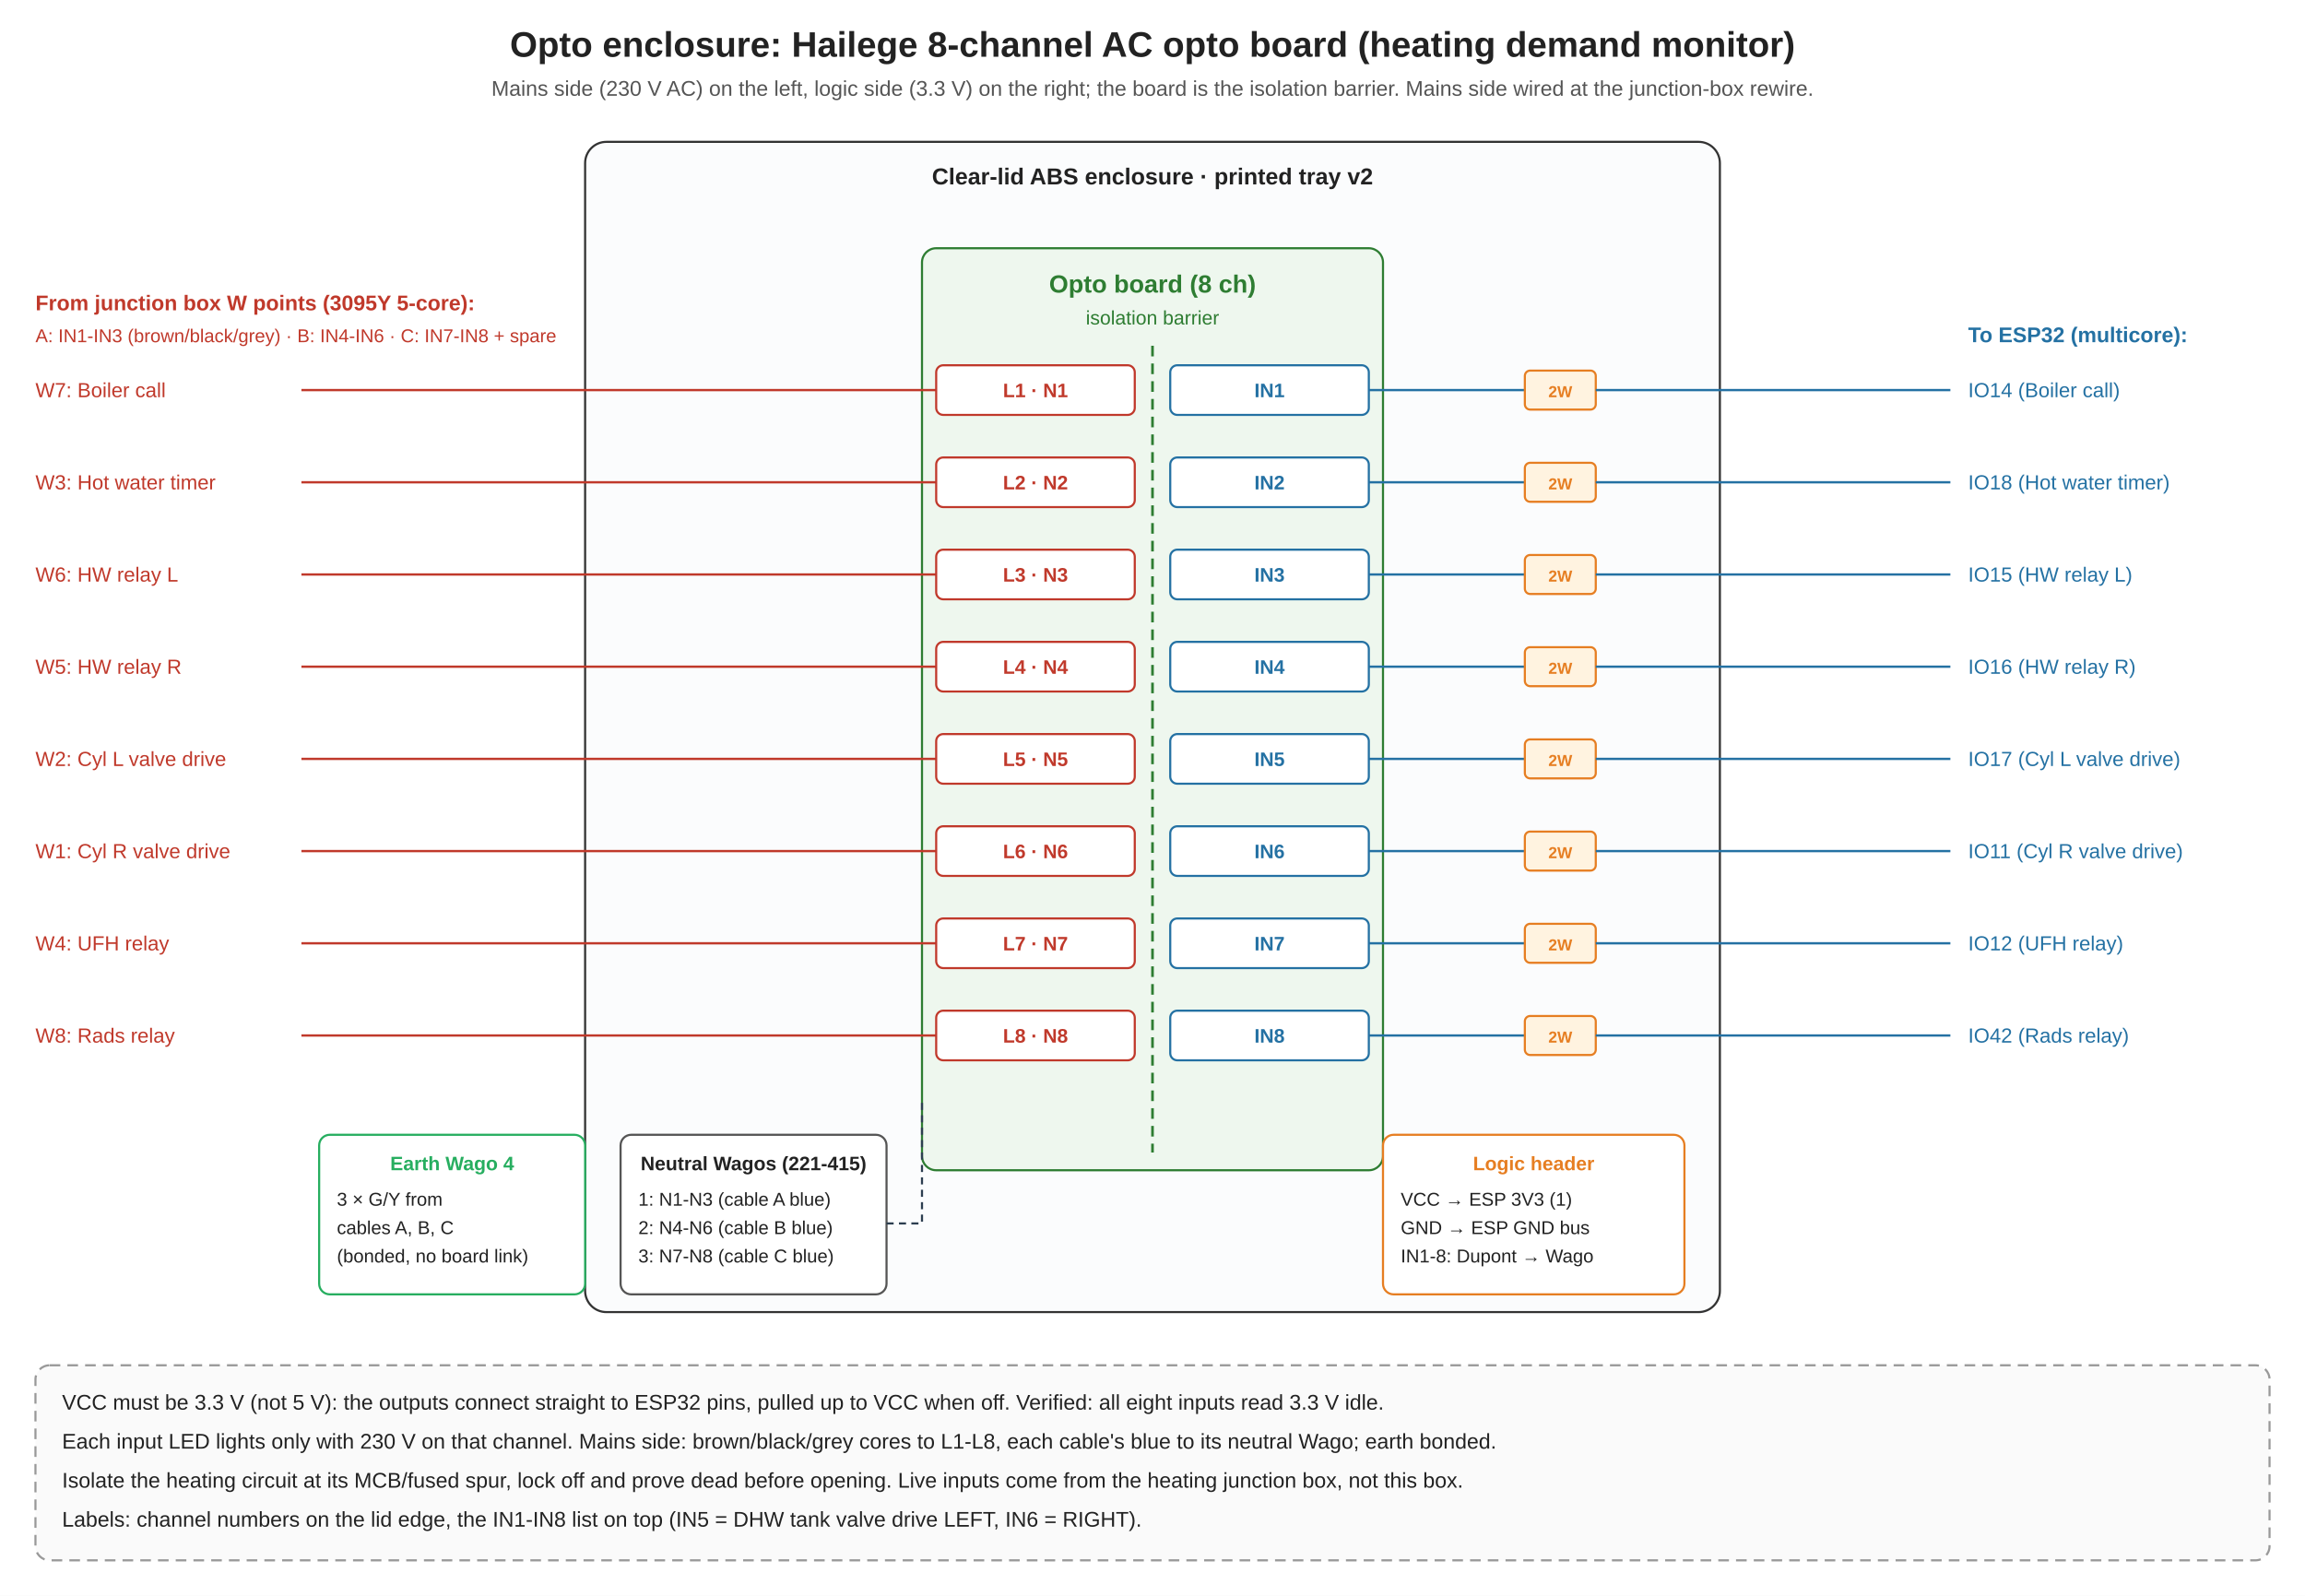
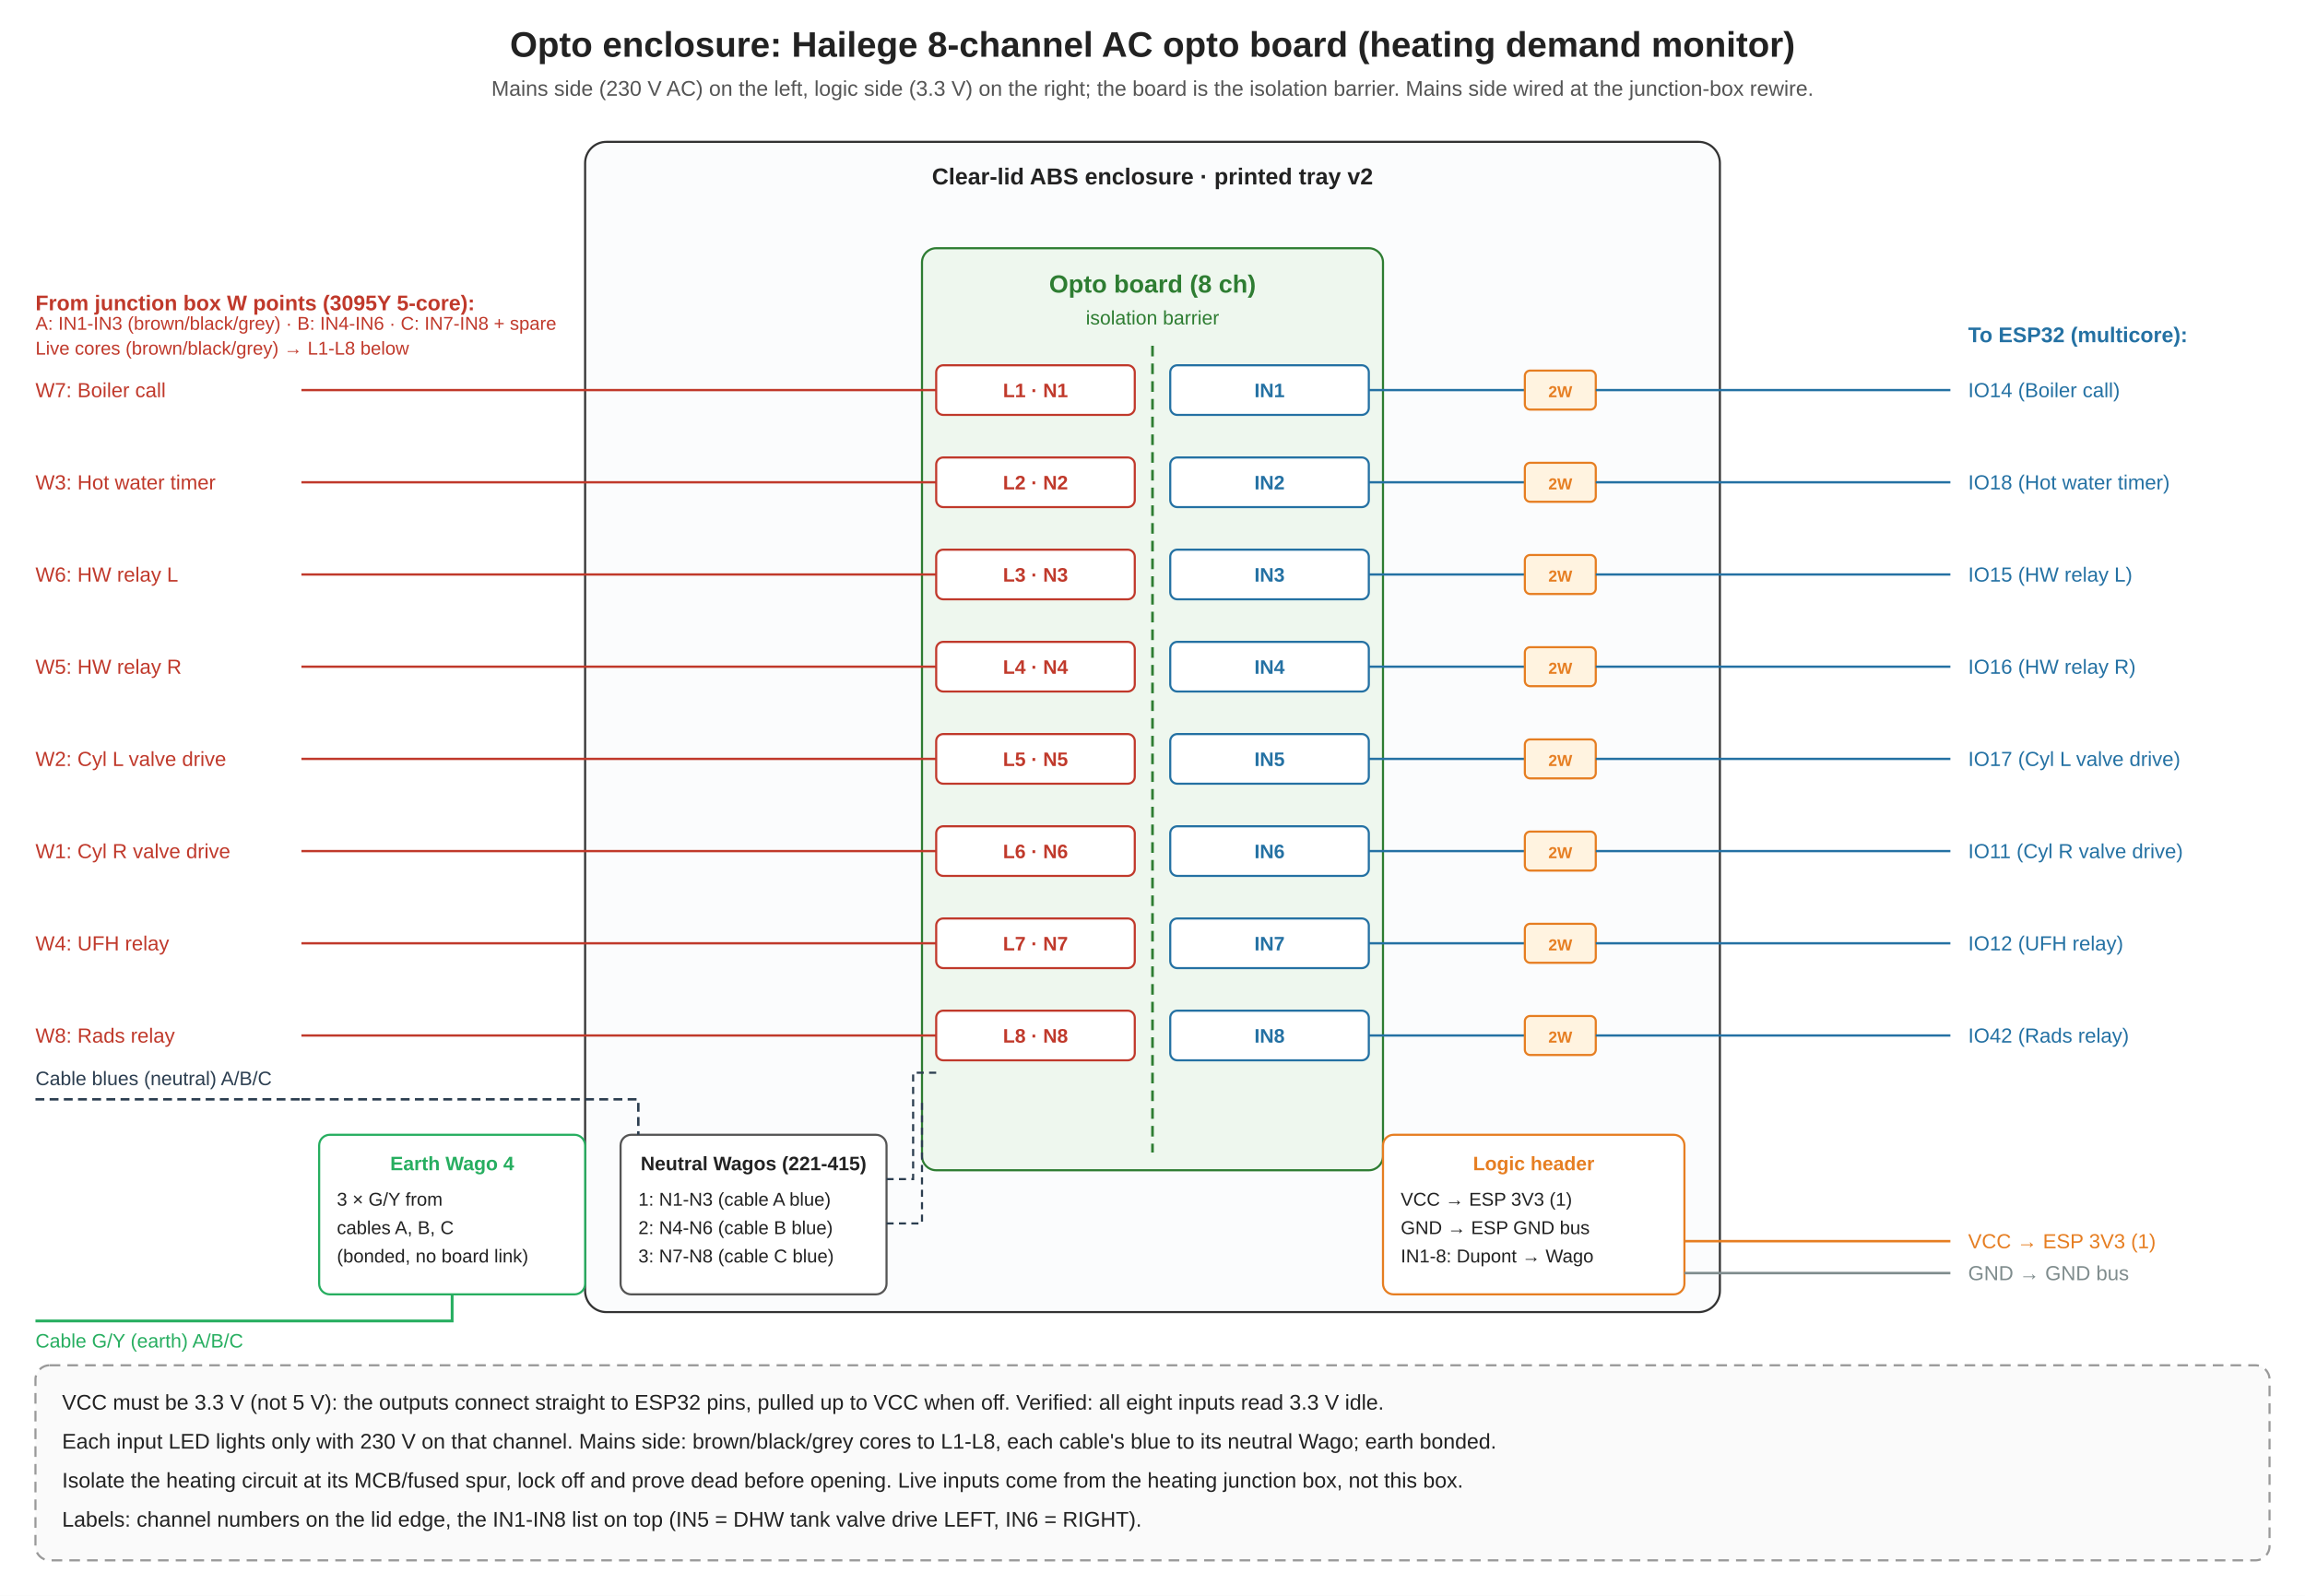
<svg xmlns="http://www.w3.org/2000/svg" width="1300" height="900" viewBox="0 0 1300 900">
  <rect width="1300" height="900" fill="#fff" />
  <text x="650.0" y="32" font-family="Arial,Helvetica,sans-serif" font-size="20" font-weight="bold" text-anchor="middle" fill="#222">Opto enclosure: Hailege 8-channel AC opto board (heating demand monitor)</text>
  <text x="650.0" y="54" font-family="Arial,Helvetica,sans-serif" font-size="12" font-weight="normal" text-anchor="middle" fill="#555">Mains side (230 V AC) on the left, logic side (3.3 V) on the right; the board is the isolation barrier. Mains side wired at the junction-box rewire.</text>
  <rect x="330" y="80" width="640" height="660" rx="12" fill="#fbfcfd" stroke="#333" stroke-width="1.2" />
  <text x="650" y="104" font-family="Arial,Helvetica,sans-serif" font-size="13" font-weight="bold" text-anchor="middle" fill="#222">Clear-lid ABS enclosure · printed tray v2</text>
  <rect x="520" y="140" width="260" height="520" rx="8" fill="#eef7ee" stroke="#2e7d32" stroke-width="1.2" />
  <text x="650" y="165" font-family="Arial,Helvetica,sans-serif" font-size="14" font-weight="bold" text-anchor="middle" fill="#2e7d32">Opto board (8 ch)</text>
  <text x="650" y="183" font-family="Arial,Helvetica,sans-serif" font-size="11" font-weight="normal" text-anchor="middle" fill="#2e7d32">isolation barrier</text>
  <line x1="650" y1="195" x2="650" y2="650" stroke="#2e7d32" stroke-width="1.5" stroke-dasharray="6 4" />
  <rect x="528" y="206" width="112" height="28" rx="4" fill="#fff" stroke="#c0392b" stroke-width="1.2" />
  <text x="584" y="224" font-family="Arial,Helvetica,sans-serif" font-size="11" font-weight="bold" text-anchor="middle" fill="#c0392b">L1 · N1</text>
  <rect x="660" y="206" width="112" height="28" rx="4" fill="#fff" stroke="#2471a3" stroke-width="1.2" />
  <text x="716" y="224" font-family="Arial,Helvetica,sans-serif" font-size="11" font-weight="bold" text-anchor="middle" fill="#2471a3">IN1</text>
  <text x="20" y="224" font-family="Arial,Helvetica,sans-serif" font-size="11.5" font-weight="normal" text-anchor="start" fill="#c0392b">W7: Boiler call</text>
  <polyline points="170,220 528,220" fill="none" stroke="#c0392b" stroke-width="1.3" />
  <polyline points="772,220 860,220" fill="none" stroke="#2471a3" stroke-width="1.3" />
  <rect x="860" y="209" width="40" height="22" rx="3" fill="#fff3e0" stroke="#e67e22" stroke-width="1.2" />
  <text x="880" y="224" font-family="Arial,Helvetica,sans-serif" font-size="9" font-weight="bold" text-anchor="middle" fill="#e67e22">2W</text>
  <polyline points="900,220 1100,220" fill="none" stroke="#2471a3" stroke-width="1.3" />
  <text x="1110" y="224" font-family="Arial,Helvetica,sans-serif" font-size="11.5" font-weight="normal" text-anchor="start" fill="#2471a3">IO14  (Boiler call)</text>
  <rect x="528" y="258" width="112" height="28" rx="4" fill="#fff" stroke="#c0392b" stroke-width="1.2" />
  <text x="584" y="276" font-family="Arial,Helvetica,sans-serif" font-size="11" font-weight="bold" text-anchor="middle" fill="#c0392b">L2 · N2</text>
  <rect x="660" y="258" width="112" height="28" rx="4" fill="#fff" stroke="#2471a3" stroke-width="1.2" />
  <text x="716" y="276" font-family="Arial,Helvetica,sans-serif" font-size="11" font-weight="bold" text-anchor="middle" fill="#2471a3">IN2</text>
  <text x="20" y="276" font-family="Arial,Helvetica,sans-serif" font-size="11.5" font-weight="normal" text-anchor="start" fill="#c0392b">W3: Hot water timer</text>
  <polyline points="170,272 528,272" fill="none" stroke="#c0392b" stroke-width="1.3" />
  <polyline points="772,272 860,272" fill="none" stroke="#2471a3" stroke-width="1.3" />
  <rect x="860" y="261" width="40" height="22" rx="3" fill="#fff3e0" stroke="#e67e22" stroke-width="1.2" />
  <text x="880" y="276" font-family="Arial,Helvetica,sans-serif" font-size="9" font-weight="bold" text-anchor="middle" fill="#e67e22">2W</text>
  <polyline points="900,272 1100,272" fill="none" stroke="#2471a3" stroke-width="1.3" />
  <text x="1110" y="276" font-family="Arial,Helvetica,sans-serif" font-size="11.5" font-weight="normal" text-anchor="start" fill="#2471a3">IO18  (Hot water timer)</text>
  <rect x="528" y="310" width="112" height="28" rx="4" fill="#fff" stroke="#c0392b" stroke-width="1.2" />
  <text x="584" y="328" font-family="Arial,Helvetica,sans-serif" font-size="11" font-weight="bold" text-anchor="middle" fill="#c0392b">L3 · N3</text>
  <rect x="660" y="310" width="112" height="28" rx="4" fill="#fff" stroke="#2471a3" stroke-width="1.2" />
  <text x="716" y="328" font-family="Arial,Helvetica,sans-serif" font-size="11" font-weight="bold" text-anchor="middle" fill="#2471a3">IN3</text>
  <text x="20" y="328" font-family="Arial,Helvetica,sans-serif" font-size="11.5" font-weight="normal" text-anchor="start" fill="#c0392b">W6: HW relay L</text>
  <polyline points="170,324 528,324" fill="none" stroke="#c0392b" stroke-width="1.3" />
  <polyline points="772,324 860,324" fill="none" stroke="#2471a3" stroke-width="1.3" />
  <rect x="860" y="313" width="40" height="22" rx="3" fill="#fff3e0" stroke="#e67e22" stroke-width="1.2" />
  <text x="880" y="328" font-family="Arial,Helvetica,sans-serif" font-size="9" font-weight="bold" text-anchor="middle" fill="#e67e22">2W</text>
  <polyline points="900,324 1100,324" fill="none" stroke="#2471a3" stroke-width="1.3" />
  <text x="1110" y="328" font-family="Arial,Helvetica,sans-serif" font-size="11.5" font-weight="normal" text-anchor="start" fill="#2471a3">IO15  (HW relay L)</text>
  <rect x="528" y="362" width="112" height="28" rx="4" fill="#fff" stroke="#c0392b" stroke-width="1.2" />
  <text x="584" y="380" font-family="Arial,Helvetica,sans-serif" font-size="11" font-weight="bold" text-anchor="middle" fill="#c0392b">L4 · N4</text>
  <rect x="660" y="362" width="112" height="28" rx="4" fill="#fff" stroke="#2471a3" stroke-width="1.2" />
  <text x="716" y="380" font-family="Arial,Helvetica,sans-serif" font-size="11" font-weight="bold" text-anchor="middle" fill="#2471a3">IN4</text>
  <text x="20" y="380" font-family="Arial,Helvetica,sans-serif" font-size="11.5" font-weight="normal" text-anchor="start" fill="#c0392b">W5: HW relay R</text>
  <polyline points="170,376 528,376" fill="none" stroke="#c0392b" stroke-width="1.3" />
  <polyline points="772,376 860,376" fill="none" stroke="#2471a3" stroke-width="1.3" />
  <rect x="860" y="365" width="40" height="22" rx="3" fill="#fff3e0" stroke="#e67e22" stroke-width="1.2" />
  <text x="880" y="380" font-family="Arial,Helvetica,sans-serif" font-size="9" font-weight="bold" text-anchor="middle" fill="#e67e22">2W</text>
  <polyline points="900,376 1100,376" fill="none" stroke="#2471a3" stroke-width="1.3" />
  <text x="1110" y="380" font-family="Arial,Helvetica,sans-serif" font-size="11.5" font-weight="normal" text-anchor="start" fill="#2471a3">IO16  (HW relay R)</text>
  <rect x="528" y="414" width="112" height="28" rx="4" fill="#fff" stroke="#c0392b" stroke-width="1.2" />
  <text x="584" y="432" font-family="Arial,Helvetica,sans-serif" font-size="11" font-weight="bold" text-anchor="middle" fill="#c0392b">L5 · N5</text>
  <rect x="660" y="414" width="112" height="28" rx="4" fill="#fff" stroke="#2471a3" stroke-width="1.2" />
  <text x="716" y="432" font-family="Arial,Helvetica,sans-serif" font-size="11" font-weight="bold" text-anchor="middle" fill="#2471a3">IN5</text>
  <text x="20" y="432" font-family="Arial,Helvetica,sans-serif" font-size="11.5" font-weight="normal" text-anchor="start" fill="#c0392b">W2: Cyl L valve drive</text>
  <polyline points="170,428 528,428" fill="none" stroke="#c0392b" stroke-width="1.3" />
  <polyline points="772,428 860,428" fill="none" stroke="#2471a3" stroke-width="1.3" />
  <rect x="860" y="417" width="40" height="22" rx="3" fill="#fff3e0" stroke="#e67e22" stroke-width="1.2" />
  <text x="880" y="432" font-family="Arial,Helvetica,sans-serif" font-size="9" font-weight="bold" text-anchor="middle" fill="#e67e22">2W</text>
  <polyline points="900,428 1100,428" fill="none" stroke="#2471a3" stroke-width="1.3" />
  <text x="1110" y="432" font-family="Arial,Helvetica,sans-serif" font-size="11.5" font-weight="normal" text-anchor="start" fill="#2471a3">IO17  (Cyl L valve drive)</text>
  <rect x="528" y="466" width="112" height="28" rx="4" fill="#fff" stroke="#c0392b" stroke-width="1.2" />
  <text x="584" y="484" font-family="Arial,Helvetica,sans-serif" font-size="11" font-weight="bold" text-anchor="middle" fill="#c0392b">L6 · N6</text>
  <rect x="660" y="466" width="112" height="28" rx="4" fill="#fff" stroke="#2471a3" stroke-width="1.2" />
  <text x="716" y="484" font-family="Arial,Helvetica,sans-serif" font-size="11" font-weight="bold" text-anchor="middle" fill="#2471a3">IN6</text>
  <text x="20" y="484" font-family="Arial,Helvetica,sans-serif" font-size="11.5" font-weight="normal" text-anchor="start" fill="#c0392b">W1: Cyl R valve drive</text>
  <polyline points="170,480 528,480" fill="none" stroke="#c0392b" stroke-width="1.3" />
  <polyline points="772,480 860,480" fill="none" stroke="#2471a3" stroke-width="1.3" />
  <rect x="860" y="469" width="40" height="22" rx="3" fill="#fff3e0" stroke="#e67e22" stroke-width="1.2" />
  <text x="880" y="484" font-family="Arial,Helvetica,sans-serif" font-size="9" font-weight="bold" text-anchor="middle" fill="#e67e22">2W</text>
  <polyline points="900,480 1100,480" fill="none" stroke="#2471a3" stroke-width="1.3" />
  <text x="1110" y="484" font-family="Arial,Helvetica,sans-serif" font-size="11.5" font-weight="normal" text-anchor="start" fill="#2471a3">IO11  (Cyl R valve drive)</text>
  <rect x="528" y="518" width="112" height="28" rx="4" fill="#fff" stroke="#c0392b" stroke-width="1.2" />
  <text x="584" y="536" font-family="Arial,Helvetica,sans-serif" font-size="11" font-weight="bold" text-anchor="middle" fill="#c0392b">L7 · N7</text>
  <rect x="660" y="518" width="112" height="28" rx="4" fill="#fff" stroke="#2471a3" stroke-width="1.2" />
  <text x="716" y="536" font-family="Arial,Helvetica,sans-serif" font-size="11" font-weight="bold" text-anchor="middle" fill="#2471a3">IN7</text>
  <text x="20" y="536" font-family="Arial,Helvetica,sans-serif" font-size="11.5" font-weight="normal" text-anchor="start" fill="#c0392b">W4: UFH relay</text>
  <polyline points="170,532 528,532" fill="none" stroke="#c0392b" stroke-width="1.3" />
  <polyline points="772,532 860,532" fill="none" stroke="#2471a3" stroke-width="1.3" />
  <rect x="860" y="521" width="40" height="22" rx="3" fill="#fff3e0" stroke="#e67e22" stroke-width="1.2" />
  <text x="880" y="536" font-family="Arial,Helvetica,sans-serif" font-size="9" font-weight="bold" text-anchor="middle" fill="#e67e22">2W</text>
  <polyline points="900,532 1100,532" fill="none" stroke="#2471a3" stroke-width="1.3" />
  <text x="1110" y="536" font-family="Arial,Helvetica,sans-serif" font-size="11.5" font-weight="normal" text-anchor="start" fill="#2471a3">IO12  (UFH relay)</text>
  <rect x="528" y="570" width="112" height="28" rx="4" fill="#fff" stroke="#c0392b" stroke-width="1.2" />
  <text x="584" y="588" font-family="Arial,Helvetica,sans-serif" font-size="11" font-weight="bold" text-anchor="middle" fill="#c0392b">L8 · N8</text>
  <rect x="660" y="570" width="112" height="28" rx="4" fill="#fff" stroke="#2471a3" stroke-width="1.2" />
  <text x="716" y="588" font-family="Arial,Helvetica,sans-serif" font-size="11" font-weight="bold" text-anchor="middle" fill="#2471a3">IN8</text>
  <text x="20" y="588" font-family="Arial,Helvetica,sans-serif" font-size="11.5" font-weight="normal" text-anchor="start" fill="#c0392b">W8: Rads relay</text>
  <polyline points="170,584 528,584" fill="none" stroke="#c0392b" stroke-width="1.3" />
  <polyline points="772,584 860,584" fill="none" stroke="#2471a3" stroke-width="1.3" />
  <rect x="860" y="573" width="40" height="22" rx="3" fill="#fff3e0" stroke="#e67e22" stroke-width="1.2" />
  <text x="880" y="588" font-family="Arial,Helvetica,sans-serif" font-size="9" font-weight="bold" text-anchor="middle" fill="#e67e22">2W</text>
  <polyline points="900,584 1100,584" fill="none" stroke="#2471a3" stroke-width="1.3" />
  <text x="1110" y="588" font-family="Arial,Helvetica,sans-serif" font-size="11.5" font-weight="normal" text-anchor="start" fill="#2471a3">IO42  (Rads relay)</text>
  <rect x="350" y="640" width="150" height="90" rx="6" fill="#fff" stroke="#555" stroke-width="1.2" />
  <text x="425" y="660" font-family="Arial,Helvetica,sans-serif" font-size="11" font-weight="bold" text-anchor="middle" fill="#222">Neutral Wagos (221-415)</text>
  <text x="360" y="680" font-family="Arial,Helvetica,sans-serif" font-size="10.5" font-weight="normal" text-anchor="start" fill="#222">1: N1-N3 (cable A blue)</text>
  <text x="360" y="696" font-family="Arial,Helvetica,sans-serif" font-size="10.5" font-weight="normal" text-anchor="start" fill="#222">2: N4-N6 (cable B blue)</text>
  <text x="360" y="712" font-family="Arial,Helvetica,sans-serif" font-size="10.5" font-weight="normal" text-anchor="start" fill="#222">3: N7-N8 (cable C blue)</text>
  <polyline points="500,690 520,690 520,620" fill="none" stroke="#2c3e50" stroke-width="1.2" stroke-dasharray="4 3" />
  <rect x="180" y="640" width="150" height="90" rx="6" fill="#fff" stroke="#27ae60" stroke-width="1.2" />
  <text x="255" y="660" font-family="Arial,Helvetica,sans-serif" font-size="11" font-weight="bold" text-anchor="middle" fill="#27ae60">Earth Wago 4</text>
  <text x="190" y="680" font-family="Arial,Helvetica,sans-serif" font-size="10.5" font-weight="normal" text-anchor="start" fill="#222">3 × G/Y from</text>
  <text x="190" y="696" font-family="Arial,Helvetica,sans-serif" font-size="10.5" font-weight="normal" text-anchor="start" fill="#222">cables A, B, C</text>
  <text x="190" y="712" font-family="Arial,Helvetica,sans-serif" font-size="10.5" font-weight="normal" text-anchor="start" fill="#222">(bonded, no board link)</text>
  <text x="20" y="175" font-family="Arial,Helvetica,sans-serif" font-size="12" font-weight="bold" text-anchor="start" fill="#c0392b">From junction box W points (3095Y 5-core):</text>
-   <text x="20" y="193" font-family="Arial,Helvetica,sans-serif" font-size="10.5" font-weight="normal" text-anchor="start" fill="#c0392b">A: IN1-IN3 (brown/black/grey) · B: IN4-IN6 · C: IN7-IN8 + spare</text>
+   <text x="20" y="186" font-family="Arial,Helvetica,sans-serif" font-size="10.5" font-weight="normal" text-anchor="start" fill="#c0392b">A: IN1-IN3 (brown/black/grey) · B: IN4-IN6 · C: IN7-IN8 + spare</text>
  <rect x="780" y="640" width="170" height="90" rx="6" fill="#fff" stroke="#e67e22" stroke-width="1.2" />
  <text x="865" y="660" font-family="Arial,Helvetica,sans-serif" font-size="11" font-weight="bold" text-anchor="middle" fill="#e67e22">Logic header</text>
  <text x="790" y="680" font-family="Arial,Helvetica,sans-serif" font-size="10.5" font-weight="normal" text-anchor="start" fill="#222">VCC → ESP 3V3 (1)</text>
  <text x="790" y="696" font-family="Arial,Helvetica,sans-serif" font-size="10.5" font-weight="normal" text-anchor="start" fill="#222">GND → ESP GND bus</text>
  <text x="790" y="712" font-family="Arial,Helvetica,sans-serif" font-size="10.5" font-weight="normal" text-anchor="start" fill="#222">IN1-8: Dupont → Wago</text>
  <text x="1110" y="193" font-family="Arial,Helvetica,sans-serif" font-size="12" font-weight="bold" text-anchor="start" fill="#2471a3">To ESP32 (multicore):</text>
  <rect x="20" y="770" width="1260" height="110" rx="8" fill="#fafafa" stroke="#999" stroke-width="1.2" stroke-dasharray="6 4" />
  <text x="35" y="795" font-family="Arial,Helvetica,sans-serif" font-size="12" font-weight="normal" text-anchor="start" fill="#222">VCC must be 3.3 V (not 5 V): the outputs connect straight to ESP32 pins, pulled up to VCC when off. Verified: all eight inputs read 3.3 V idle.</text>
  <text x="35" y="817" font-family="Arial,Helvetica,sans-serif" font-size="12" font-weight="normal" text-anchor="start" fill="#222">Each input LED lights only with 230 V on that channel. Mains side: brown/black/grey cores to L1-L8, each cable's blue to its neutral Wago; earth bonded.</text>
  <text x="35" y="839" font-family="Arial,Helvetica,sans-serif" font-size="12" font-weight="normal" text-anchor="start" fill="#222">Isolate the heating circuit at its MCB/fused spur, lock off and prove dead before opening. Live inputs come from the heating junction box, not this box.</text>
  <text x="35" y="861" font-family="Arial,Helvetica,sans-serif" font-size="12" font-weight="normal" text-anchor="start" fill="#222">Labels: channel numbers on the lid edge, the IN1-IN8 list on top (IN5 = DHW tank valve drive LEFT, IN6 = RIGHT).</text>
+   <polyline points="950,700 1100,700" fill="none" stroke="#e67e22" stroke-width="1.4" />
+   <text x="1110" y="704" font-family="Arial,Helvetica,sans-serif" font-size="11.5" fill="#e67e22">VCC → ESP 3V3 (1)</text>
+   <polyline points="950,718 1100,718" fill="none" stroke="#7f8c8d" stroke-width="1.4" />
+   <text x="1110" y="722" font-family="Arial,Helvetica,sans-serif" font-size="11.5" fill="#7f8c8d">GND → GND bus</text>
+   <polyline points="20,620 170,620" fill="none" stroke="#2c3e50" stroke-width="1.4" stroke-dasharray="5 3" />
+   <text x="20" y="612" font-family="Arial,Helvetica,sans-serif" font-size="11" fill="#2c3e50">Cable blues (neutral) A/B/C</text>
+   <polyline points="170,620 360,620 360,640" fill="none" stroke="#2c3e50" stroke-width="1.4" stroke-dasharray="5 3" />
+   <polyline points="20,745 255,745 255,730" fill="none" stroke="#27ae60" stroke-width="1.6" />
+   <text x="20" y="760" font-family="Arial,Helvetica,sans-serif" font-size="11" fill="#27ae60">Cable G/Y (earth) A/B/C</text>
+   <polyline points="500,665 515,665 515,605 528,605" fill="none" stroke="#2c3e50" stroke-width="1.2" stroke-dasharray="4 3" />
+   <text x="20" y="200" font-family="Arial,Helvetica,sans-serif" font-size="10.5" fill="#c0392b">Live cores (brown/black/grey) → L1-L8 below</text>
</svg>
